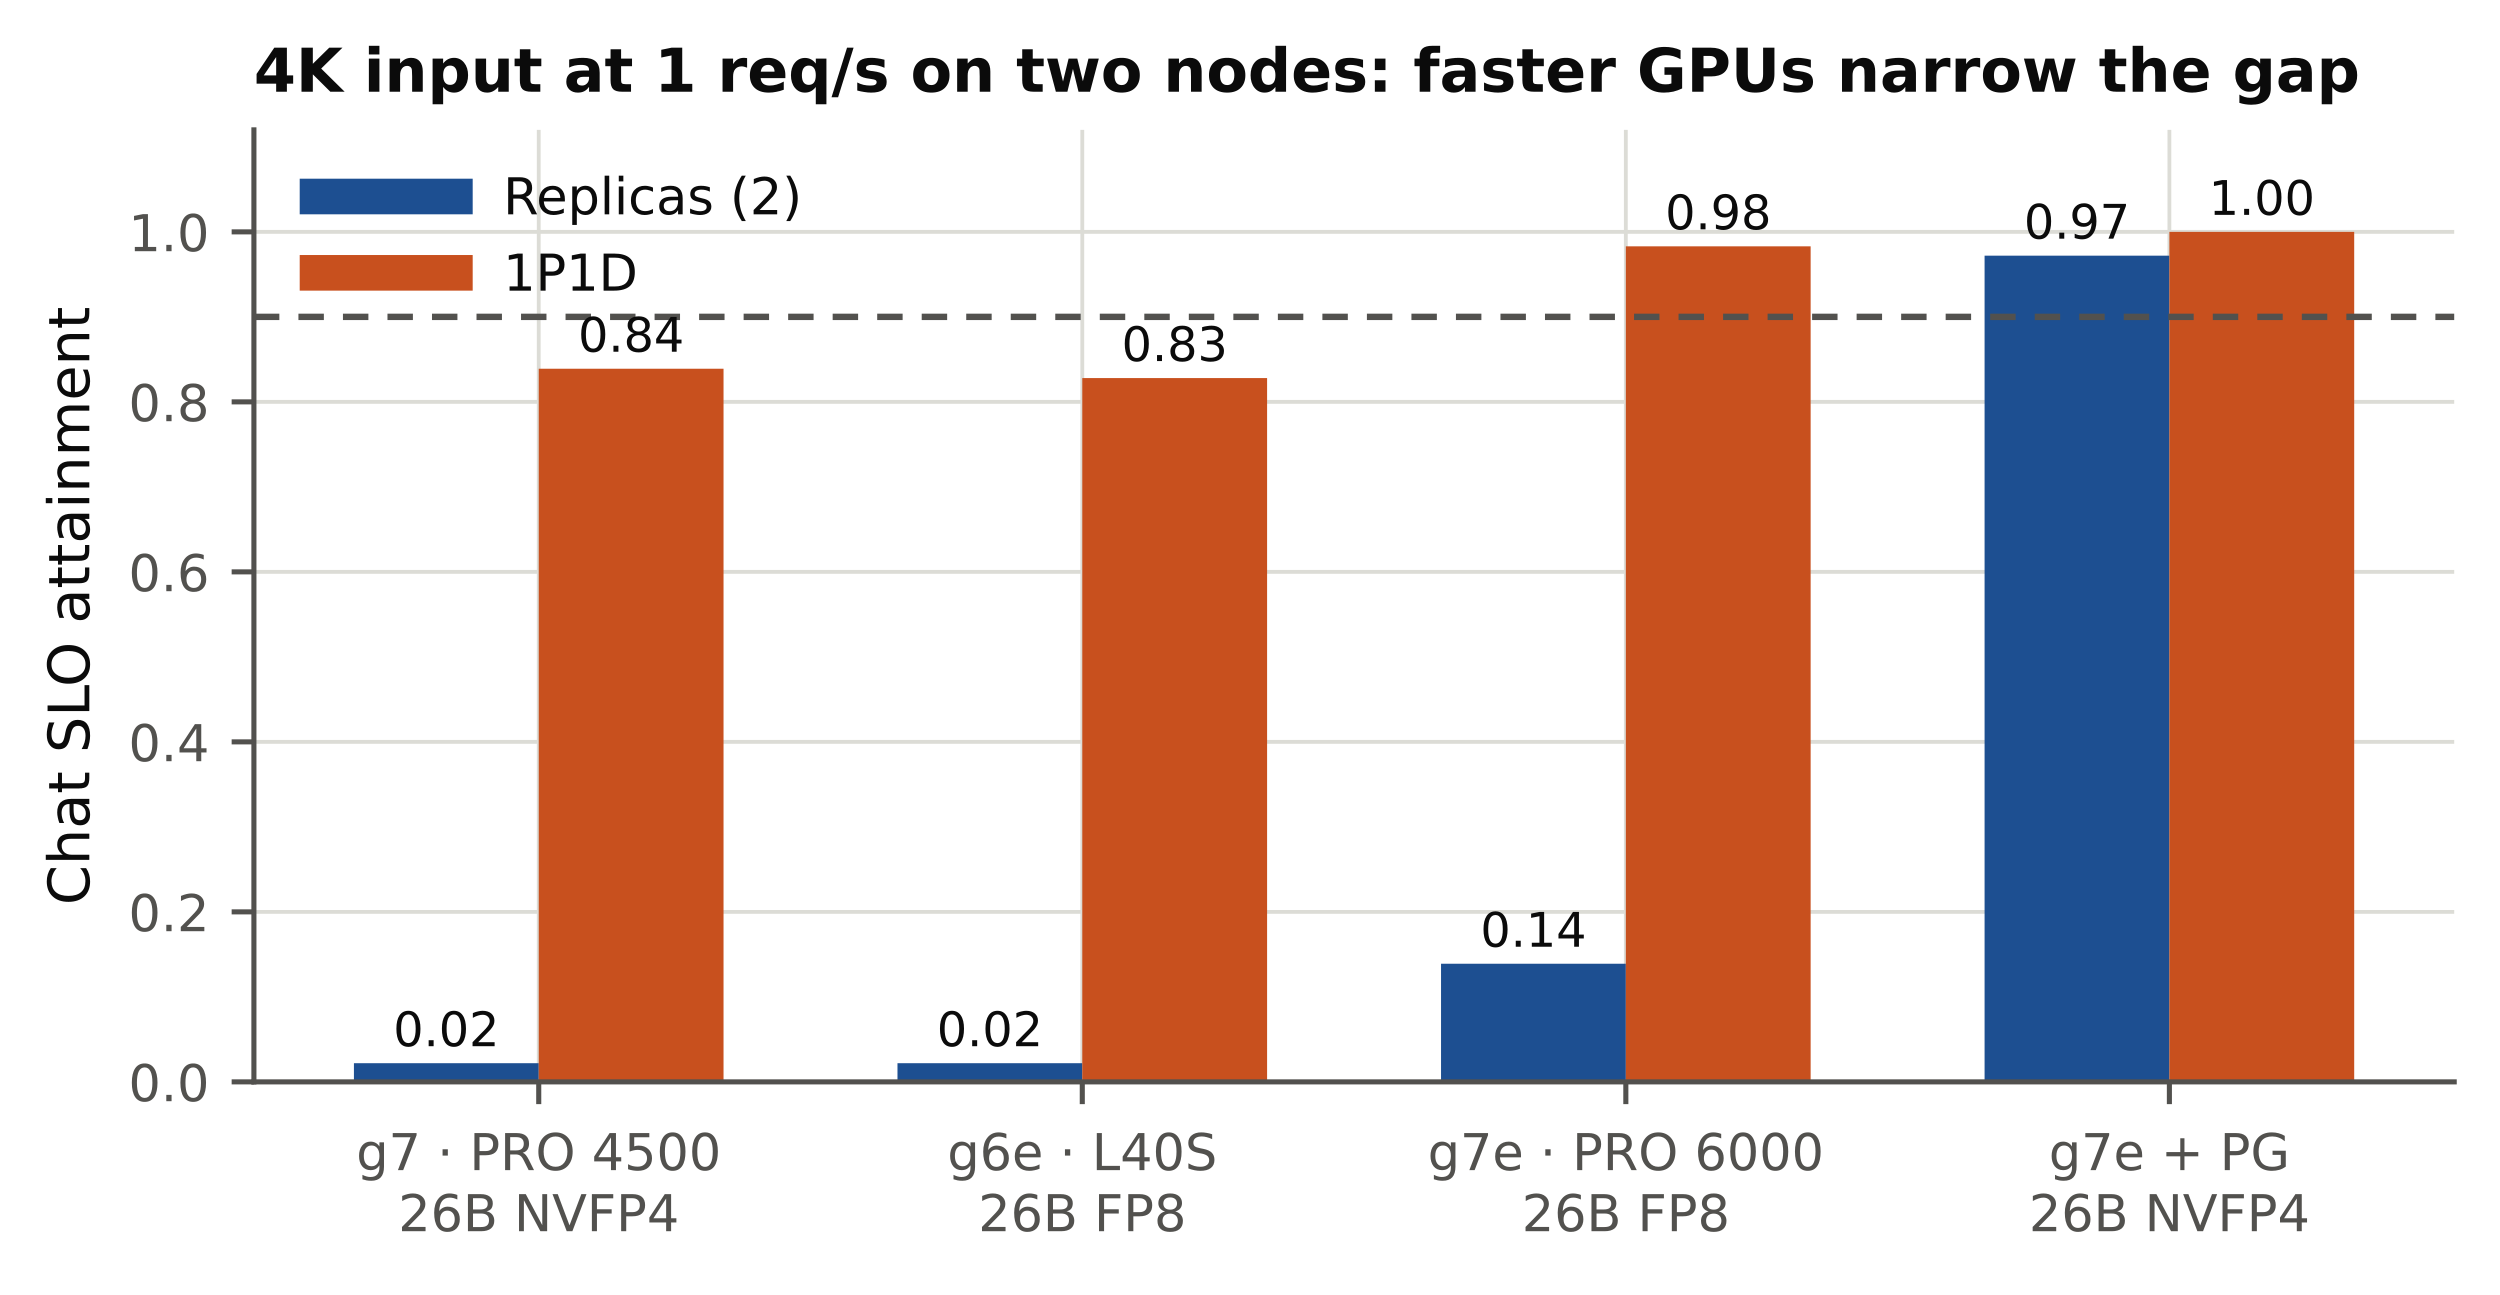
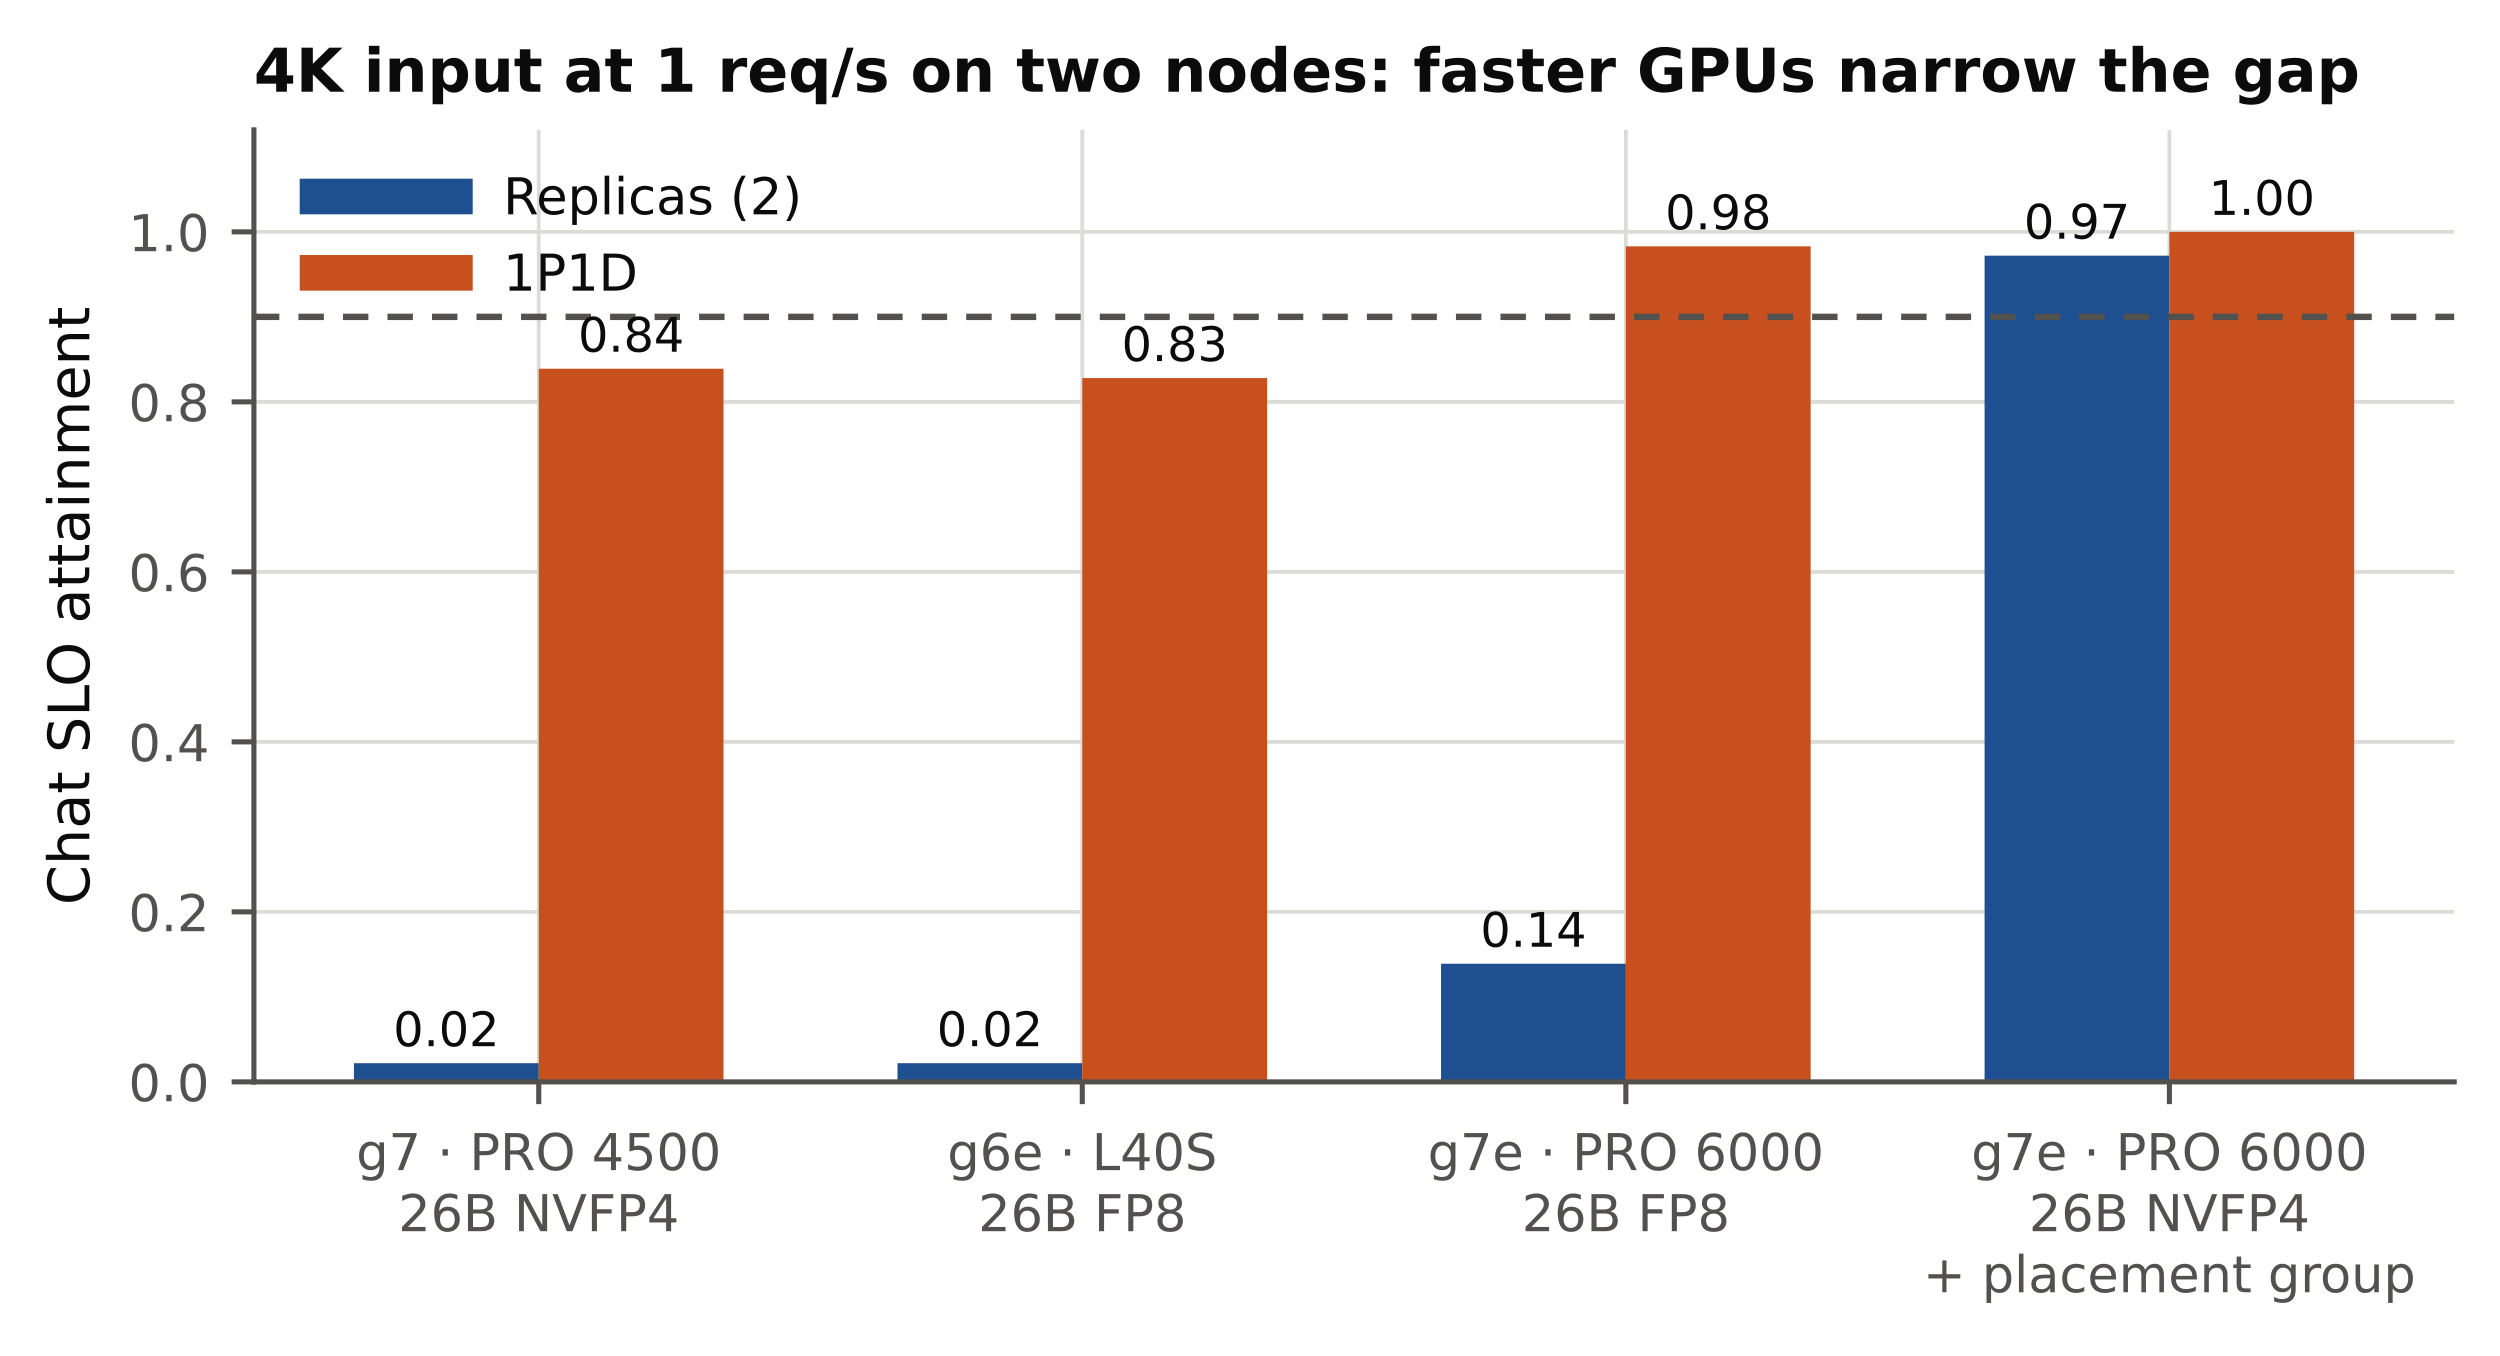
- <svg xmlns="http://www.w3.org/2000/svg" xmlns:xlink="http://www.w3.org/1999/xlink" width="393.083pt" height="203.51pt" viewBox="0 0 393.083 203.51" version="1.1">
+ <svg xmlns="http://www.w3.org/2000/svg" xmlns:xlink="http://www.w3.org/1999/xlink" width="393.083pt" height="213.112pt" viewBox="0 0 393.083 213.112" version="1.1">
  <defs>
    <style type="text/css">*{stroke-linejoin: round; stroke-linecap: butt}</style>
  </defs>
  <g id="figure_1">
    <g id="patch_1">
-       <path d="M 0 203.51  L 393.083 203.51  L 393.083 0  L 0 0  L 0 203.51  z " style="fill: none" />
+       <path d="M 0 213.112  L 393.083 213.112  L 393.083 0  L 0 0  L 0 213.112  z " style="fill: none" />
    </g>
    <g id="axes_1">
      <g id="patch_2">
        <path d="M 39.923 170.107  L 385.883 170.107  L 385.883 20.419  L 39.923 20.419  L 39.923 170.107  z " style="fill: none" />
      </g>
      <g id="matplotlib.axis_1">
        <g id="xtick_1">
          <g id="line2d_1">
-             <path d="M 84.707 170.107  L 84.707 20.419  " clip-path="url(#p4241b98e31)" style="fill: none; stroke: #dcdcd6; stroke-width: 0.6; stroke-linecap: square" />
+             <path d="M 84.707 170.107  L 84.707 20.419  " clip-path="url(#p04e776ddba)" style="fill: none; stroke: #dcdcd6; stroke-width: 0.6; stroke-linecap: square" />
          </g>
          <g id="line2d_2">
            <defs>
-               <path id="me291864835" d="M 0 0  L 0 3.5  " style="stroke: #52514e; stroke-width: 0.8" />
+               <path id="m78371398df" d="M 0 0  L 0 3.5  " style="stroke: #52514e; stroke-width: 0.8" />
            </defs>
            <g>
-               <use xlink:href="#me291864835" x="84.707" y="170.107" style="fill: #52514e; stroke: #52514e; stroke-width: 0.8" />
+               <use xlink:href="#m78371398df" x="84.707" y="170.107" style="fill: #52514e; stroke: #52514e; stroke-width: 0.8" />
            </g>
          </g>
          <g id="text_1">
            <text style="font-size: 8px; font-family: 'DejaVu Sans', 'Bitstream Vera Sans', 'Computer Modern Sans Serif', 'Lucida Grande', 'Verdana', 'Geneva', 'Lucid', 'Arial', 'Helvetica', 'Avant Garde', sans-serif; fill: #52514e" transform="translate(56.01719 183.9854)">g7 · PRO 4500</text>
            <text style="font-size: 8px; font-family: 'DejaVu Sans', 'Bitstream Vera Sans', 'Computer Modern Sans Serif', 'Lucida Grande', 'Verdana', 'Geneva', 'Lucid', 'Arial', 'Helvetica', 'Avant Garde', sans-serif; fill: #52514e" transform="translate(62.61469 193.587)">26B NVFP4</text>
          </g>
        </g>
        <g id="xtick_2">
          <g id="line2d_3">
-             <path d="M 170.171 170.107  L 170.171 20.419  " clip-path="url(#p4241b98e31)" style="fill: none; stroke: #dcdcd6; stroke-width: 0.6; stroke-linecap: square" />
+             <path d="M 170.171 170.107  L 170.171 20.419  " clip-path="url(#p04e776ddba)" style="fill: none; stroke: #dcdcd6; stroke-width: 0.6; stroke-linecap: square" />
          </g>
          <g id="line2d_4">
            <g>
-               <use xlink:href="#me291864835" x="170.171" y="170.107" style="fill: #52514e; stroke: #52514e; stroke-width: 0.8" />
+               <use xlink:href="#m78371398df" x="170.171" y="170.107" style="fill: #52514e; stroke: #52514e; stroke-width: 0.8" />
            </g>
          </g>
          <g id="text_2">
            <text style="font-size: 8px; font-family: 'DejaVu Sans', 'Bitstream Vera Sans', 'Computer Modern Sans Serif', 'Lucida Grande', 'Verdana', 'Geneva', 'Lucid', 'Arial', 'Helvetica', 'Avant Garde', sans-serif; fill: #52514e" transform="translate(148.9535 183.9854)">g6e · L40S</text>
            <text style="font-size: 8px; font-family: 'DejaVu Sans', 'Bitstream Vera Sans', 'Computer Modern Sans Serif', 'Lucida Grande', 'Verdana', 'Geneva', 'Lucid', 'Arial', 'Helvetica', 'Avant Garde', sans-serif; fill: #52514e" transform="translate(153.8079 193.587)">26B FP8</text>
          </g>
        </g>
        <g id="xtick_3">
          <g id="line2d_5">
-             <path d="M 255.635 170.107  L 255.635 20.419  " clip-path="url(#p4241b98e31)" style="fill: none; stroke: #dcdcd6; stroke-width: 0.6; stroke-linecap: square" />
+             <path d="M 255.635 170.107  L 255.635 20.419  " clip-path="url(#p04e776ddba)" style="fill: none; stroke: #dcdcd6; stroke-width: 0.6; stroke-linecap: square" />
          </g>
          <g id="line2d_6">
            <g>
-               <use xlink:href="#me291864835" x="255.635" y="170.107" style="fill: #52514e; stroke: #52514e; stroke-width: 0.8" />
+               <use xlink:href="#m78371398df" x="255.635" y="170.107" style="fill: #52514e; stroke: #52514e; stroke-width: 0.8" />
            </g>
          </g>
          <g id="text_3">
            <text style="font-size: 8px; font-family: 'DejaVu Sans', 'Bitstream Vera Sans', 'Computer Modern Sans Serif', 'Lucida Grande', 'Verdana', 'Geneva', 'Lucid', 'Arial', 'Helvetica', 'Avant Garde', sans-serif; fill: #52514e" transform="translate(224.4848 183.9854)">g7e · PRO 6000</text>
            <text style="font-size: 8px; font-family: 'DejaVu Sans', 'Bitstream Vera Sans', 'Computer Modern Sans Serif', 'Lucida Grande', 'Verdana', 'Geneva', 'Lucid', 'Arial', 'Helvetica', 'Avant Garde', sans-serif; fill: #52514e" transform="translate(239.2723 193.587)">26B FP8</text>
          </g>
        </g>
        <g id="xtick_4">
          <g id="line2d_7">
-             <path d="M 341.1 170.107  L 341.1 20.419  " clip-path="url(#p4241b98e31)" style="fill: none; stroke: #dcdcd6; stroke-width: 0.6; stroke-linecap: square" />
+             <path d="M 341.1 170.107  L 341.1 20.419  " clip-path="url(#p04e776ddba)" style="fill: none; stroke: #dcdcd6; stroke-width: 0.6; stroke-linecap: square" />
          </g>
          <g id="line2d_8">
            <g>
-               <use xlink:href="#me291864835" x="341.1" y="170.107" style="fill: #52514e; stroke: #52514e; stroke-width: 0.8" />
+               <use xlink:href="#m78371398df" x="341.1" y="170.107" style="fill: #52514e; stroke: #52514e; stroke-width: 0.8" />
            </g>
          </g>
          <g id="text_4">
-             <text style="font-size: 8px; font-family: 'DejaVu Sans', 'Bitstream Vera Sans', 'Computer Modern Sans Serif', 'Lucida Grande', 'Verdana', 'Geneva', 'Lucid', 'Arial', 'Helvetica', 'Avant Garde', sans-serif; fill: #52514e" transform="translate(322.1486 183.9854)">g7e + PG</text>
+             <text style="font-size: 8px; font-family: 'DejaVu Sans', 'Bitstream Vera Sans', 'Computer Modern Sans Serif', 'Lucida Grande', 'Verdana', 'Geneva', 'Lucid', 'Arial', 'Helvetica', 'Avant Garde', sans-serif; fill: #52514e" transform="translate(309.9492 183.9854)">g7e · PRO 6000</text>
            <text style="font-size: 8px; font-family: 'DejaVu Sans', 'Bitstream Vera Sans', 'Computer Modern Sans Serif', 'Lucida Grande', 'Verdana', 'Geneva', 'Lucid', 'Arial', 'Helvetica', 'Avant Garde', sans-serif; fill: #52514e" transform="translate(319.008 193.587)">26B NVFP4</text>
+             <text style="font-size: 8px; font-family: 'DejaVu Sans', 'Bitstream Vera Sans', 'Computer Modern Sans Serif', 'Lucida Grande', 'Verdana', 'Geneva', 'Lucid', 'Arial', 'Helvetica', 'Avant Garde', sans-serif; fill: #52514e" transform="translate(302.3648 203.1892)">+ placement group</text>
          </g>
        </g>
      </g>
      <g id="matplotlib.axis_2">
        <g id="ytick_1">
          <g id="line2d_9">
-             <path d="M 39.923 170.107  L 385.883 170.107  " clip-path="url(#p4241b98e31)" style="fill: none; stroke: #dcdcd6; stroke-width: 0.6; stroke-linecap: square" />
+             <path d="M 39.923 170.107  L 385.883 170.107  " clip-path="url(#p04e776ddba)" style="fill: none; stroke: #dcdcd6; stroke-width: 0.6; stroke-linecap: square" />
          </g>
          <g id="line2d_10">
            <defs>
-               <path id="mccc6bbbf9b" d="M 0 0  L -3.5 0  " style="stroke: #52514e; stroke-width: 0.8" />
+               <path id="m5533a42ad9" d="M 0 0  L -3.5 0  " style="stroke: #52514e; stroke-width: 0.8" />
            </defs>
            <g>
-               <use xlink:href="#mccc6bbbf9b" x="39.923" y="170.107" style="fill: #52514e; stroke: #52514e; stroke-width: 0.8" />
+               <use xlink:href="#m5533a42ad9" x="39.923" y="170.107" style="fill: #52514e; stroke: #52514e; stroke-width: 0.8" />
            </g>
          </g>
          <g id="text_5">
            <text style="font-size: 8px; font-family: 'DejaVu Sans', 'Bitstream Vera Sans', 'Computer Modern Sans Serif', 'Lucida Grande', 'Verdana', 'Geneva', 'Lucid', 'Arial', 'Helvetica', 'Avant Garde', sans-serif; text-anchor: end; fill: #52514e" x="32.923" y="173.146" transform="rotate(-0 32.9232 173.1456)">0.0</text>
          </g>
        </g>
        <g id="ytick_2">
          <g id="line2d_11">
-             <path d="M 39.923 143.377  L 385.883 143.377  " clip-path="url(#p4241b98e31)" style="fill: none; stroke: #dcdcd6; stroke-width: 0.6; stroke-linecap: square" />
+             <path d="M 39.923 143.377  L 385.883 143.377  " clip-path="url(#p04e776ddba)" style="fill: none; stroke: #dcdcd6; stroke-width: 0.6; stroke-linecap: square" />
          </g>
          <g id="line2d_12">
            <g>
-               <use xlink:href="#mccc6bbbf9b" x="39.923" y="143.377" style="fill: #52514e; stroke: #52514e; stroke-width: 0.8" />
+               <use xlink:href="#m5533a42ad9" x="39.923" y="143.377" style="fill: #52514e; stroke: #52514e; stroke-width: 0.8" />
            </g>
          </g>
          <g id="text_6">
            <text style="font-size: 8px; font-family: 'DejaVu Sans', 'Bitstream Vera Sans', 'Computer Modern Sans Serif', 'Lucida Grande', 'Verdana', 'Geneva', 'Lucid', 'Arial', 'Helvetica', 'Avant Garde', sans-serif; text-anchor: end; fill: #52514e" x="32.923" y="146.416" transform="rotate(-0 32.9232 146.4156)">0.2</text>
          </g>
        </g>
        <g id="ytick_3">
          <g id="line2d_13">
-             <path d="M 39.923 116.647  L 385.883 116.647  " clip-path="url(#p4241b98e31)" style="fill: none; stroke: #dcdcd6; stroke-width: 0.6; stroke-linecap: square" />
+             <path d="M 39.923 116.647  L 385.883 116.647  " clip-path="url(#p04e776ddba)" style="fill: none; stroke: #dcdcd6; stroke-width: 0.6; stroke-linecap: square" />
          </g>
          <g id="line2d_14">
            <g>
-               <use xlink:href="#mccc6bbbf9b" x="39.923" y="116.647" style="fill: #52514e; stroke: #52514e; stroke-width: 0.8" />
+               <use xlink:href="#m5533a42ad9" x="39.923" y="116.647" style="fill: #52514e; stroke: #52514e; stroke-width: 0.8" />
            </g>
          </g>
          <g id="text_7">
            <text style="font-size: 8px; font-family: 'DejaVu Sans', 'Bitstream Vera Sans', 'Computer Modern Sans Serif', 'Lucida Grande', 'Verdana', 'Geneva', 'Lucid', 'Arial', 'Helvetica', 'Avant Garde', sans-serif; text-anchor: end; fill: #52514e" x="32.923" y="119.686" transform="rotate(-0 32.9232 119.6856)">0.4</text>
          </g>
        </g>
        <g id="ytick_4">
          <g id="line2d_15">
-             <path d="M 39.923 89.917  L 385.883 89.917  " clip-path="url(#p4241b98e31)" style="fill: none; stroke: #dcdcd6; stroke-width: 0.6; stroke-linecap: square" />
+             <path d="M 39.923 89.917  L 385.883 89.917  " clip-path="url(#p04e776ddba)" style="fill: none; stroke: #dcdcd6; stroke-width: 0.6; stroke-linecap: square" />
          </g>
          <g id="line2d_16">
            <g>
-               <use xlink:href="#mccc6bbbf9b" x="39.923" y="89.917" style="fill: #52514e; stroke: #52514e; stroke-width: 0.8" />
+               <use xlink:href="#m5533a42ad9" x="39.923" y="89.917" style="fill: #52514e; stroke: #52514e; stroke-width: 0.8" />
            </g>
          </g>
          <g id="text_8">
            <text style="font-size: 8px; font-family: 'DejaVu Sans', 'Bitstream Vera Sans', 'Computer Modern Sans Serif', 'Lucida Grande', 'Verdana', 'Geneva', 'Lucid', 'Arial', 'Helvetica', 'Avant Garde', sans-serif; text-anchor: end; fill: #52514e" x="32.923" y="92.956" transform="rotate(-0 32.9232 92.95558)">0.6</text>
          </g>
        </g>
        <g id="ytick_5">
          <g id="line2d_17">
-             <path d="M 39.923 63.187  L 385.883 63.187  " clip-path="url(#p4241b98e31)" style="fill: none; stroke: #dcdcd6; stroke-width: 0.6; stroke-linecap: square" />
+             <path d="M 39.923 63.187  L 385.883 63.187  " clip-path="url(#p04e776ddba)" style="fill: none; stroke: #dcdcd6; stroke-width: 0.6; stroke-linecap: square" />
          </g>
          <g id="line2d_18">
            <g>
-               <use xlink:href="#mccc6bbbf9b" x="39.923" y="63.187" style="fill: #52514e; stroke: #52514e; stroke-width: 0.8" />
+               <use xlink:href="#m5533a42ad9" x="39.923" y="63.187" style="fill: #52514e; stroke: #52514e; stroke-width: 0.8" />
            </g>
          </g>
          <g id="text_9">
            <text style="font-size: 8px; font-family: 'DejaVu Sans', 'Bitstream Vera Sans', 'Computer Modern Sans Serif', 'Lucida Grande', 'Verdana', 'Geneva', 'Lucid', 'Arial', 'Helvetica', 'Avant Garde', sans-serif; text-anchor: end; fill: #52514e" x="32.923" y="66.226" transform="rotate(-0 32.9232 66.22558)">0.8</text>
          </g>
        </g>
        <g id="ytick_6">
          <g id="line2d_19">
-             <path d="M 39.923 36.457  L 385.883 36.457  " clip-path="url(#p4241b98e31)" style="fill: none; stroke: #dcdcd6; stroke-width: 0.6; stroke-linecap: square" />
+             <path d="M 39.923 36.457  L 385.883 36.457  " clip-path="url(#p04e776ddba)" style="fill: none; stroke: #dcdcd6; stroke-width: 0.6; stroke-linecap: square" />
          </g>
          <g id="line2d_20">
            <g>
-               <use xlink:href="#mccc6bbbf9b" x="39.923" y="36.457" style="fill: #52514e; stroke: #52514e; stroke-width: 0.8" />
+               <use xlink:href="#m5533a42ad9" x="39.923" y="36.457" style="fill: #52514e; stroke: #52514e; stroke-width: 0.8" />
            </g>
          </g>
          <g id="text_10">
            <text style="font-size: 8px; font-family: 'DejaVu Sans', 'Bitstream Vera Sans', 'Computer Modern Sans Serif', 'Lucida Grande', 'Verdana', 'Geneva', 'Lucid', 'Arial', 'Helvetica', 'Avant Garde', sans-serif; text-anchor: end; fill: #52514e" x="32.923" y="39.496" transform="rotate(-0 32.9232 39.49558)">1.0</text>
          </g>
        </g>
        <g id="text_11">
          <text style="font-size: 9px; font-family: 'DejaVu Sans', 'Bitstream Vera Sans', 'Computer Modern Sans Serif', 'Lucida Grande', 'Verdana', 'Geneva', 'Lucid', 'Arial', 'Helvetica', 'Avant Garde', sans-serif; text-anchor: middle; fill: #0b0b0b" x="14.039" y="95.263" transform="rotate(-90 14.03859 95.26252)">Chat SLO attainment</text>
        </g>
      </g>
      <g id="patch_3">
-         <path d="M 55.649 170.107  L 84.707 170.107  L 84.707 167.166  L 55.649 167.166  z " clip-path="url(#p4241b98e31)" style="fill: #1d4f91" />
+         <path d="M 55.649 170.107  L 84.707 170.107  L 84.707 167.166  L 55.649 167.166  z " clip-path="url(#p04e776ddba)" style="fill: #1d4f91" />
      </g>
      <g id="patch_4">
-         <path d="M 84.707 170.107  L 113.764 170.107  L 113.764 57.974  L 84.707 57.974  z " clip-path="url(#p4241b98e31)" style="fill: #c8501e" />
+         <path d="M 84.707 170.107  L 113.764 170.107  L 113.764 57.974  L 84.707 57.974  z " clip-path="url(#p04e776ddba)" style="fill: #c8501e" />
      </g>
      <g id="patch_5">
-         <path d="M 141.113 170.107  L 170.171 170.107  L 170.171 167.166  L 141.113 167.166  z " clip-path="url(#p4241b98e31)" style="fill: #1d4f91" />
+         <path d="M 141.113 170.107  L 170.171 170.107  L 170.171 167.166  L 141.113 167.166  z " clip-path="url(#p04e776ddba)" style="fill: #1d4f91" />
      </g>
      <g id="patch_6">
-         <path d="M 170.171 170.107  L 199.229 170.107  L 199.229 59.444  L 170.171 59.444  z " clip-path="url(#p4241b98e31)" style="fill: #c8501e" />
+         <path d="M 170.171 170.107  L 199.229 170.107  L 199.229 59.444  L 170.171 59.444  z " clip-path="url(#p04e776ddba)" style="fill: #c8501e" />
      </g>
      <g id="patch_7">
-         <path d="M 226.578 170.107  L 255.635 170.107  L 255.635 151.529  L 226.578 151.529  z " clip-path="url(#p4241b98e31)" style="fill: #1d4f91" />
+         <path d="M 226.578 170.107  L 255.635 170.107  L 255.635 151.529  L 226.578 151.529  z " clip-path="url(#p04e776ddba)" style="fill: #1d4f91" />
      </g>
      <g id="patch_8">
-         <path d="M 255.635 170.107  L 284.693 170.107  L 284.693 38.729  L 255.635 38.729  z " clip-path="url(#p4241b98e31)" style="fill: #c8501e" />
+         <path d="M 255.635 170.107  L 284.693 170.107  L 284.693 38.729  L 255.635 38.729  z " clip-path="url(#p04e776ddba)" style="fill: #c8501e" />
      </g>
      <g id="patch_9">
-         <path d="M 312.042 170.107  L 341.1 170.107  L 341.1 40.199  L 312.042 40.199  z " clip-path="url(#p4241b98e31)" style="fill: #1d4f91" />
+         <path d="M 312.042 170.107  L 341.1 170.107  L 341.1 40.199  L 312.042 40.199  z " clip-path="url(#p04e776ddba)" style="fill: #1d4f91" />
      </g>
      <g id="patch_10">
-         <path d="M 341.1 170.107  L 370.158 170.107  L 370.158 36.457  L 341.1 36.457  z " clip-path="url(#p4241b98e31)" style="fill: #c8501e" />
+         <path d="M 341.1 170.107  L 370.158 170.107  L 370.158 36.457  L 341.1 36.457  z " clip-path="url(#p04e776ddba)" style="fill: #c8501e" />
      </g>
      <g id="line2d_21">
-         <path d="M 39.923 49.822  L 385.883 49.822  " clip-path="url(#p4241b98e31)" style="fill: none; stroke-dasharray: 4,3; stroke-dashoffset: 0; stroke: #52514e" />
+         <path d="M 39.923 49.822  L 385.883 49.822  " clip-path="url(#p04e776ddba)" style="fill: none; stroke-dasharray: 4,3; stroke-dashoffset: 0; stroke: #52514e" />
      </g>
      <g id="patch_11">
        <path d="M 39.923 170.107  L 39.923 20.419  " style="fill: none; stroke: #52514e; stroke-width: 0.8; stroke-linejoin: miter; stroke-linecap: square" />
      </g>
      <g id="patch_12">
        <path d="M 39.923 170.107  L 385.883 170.107  " style="fill: none; stroke: #52514e; stroke-width: 0.8; stroke-linejoin: miter; stroke-linecap: square" />
      </g>
      <g id="text_12">
        <text style="font-size: 7.5px; font-family: 'DejaVu Sans', 'Bitstream Vera Sans', 'Computer Modern Sans Serif', 'Lucida Grande', 'Verdana', 'Geneva', 'Lucid', 'Arial', 'Helvetica', 'Avant Garde', sans-serif; text-anchor: middle; fill: #0b0b0b" x="70.178" y="164.493" transform="rotate(-0 70.17761 164.4932)">0.02</text>
      </g>
      <g id="text_13">
        <text style="font-size: 7.5px; font-family: 'DejaVu Sans', 'Bitstream Vera Sans', 'Computer Modern Sans Serif', 'Lucida Grande', 'Verdana', 'Geneva', 'Lucid', 'Arial', 'Helvetica', 'Avant Garde', sans-serif; text-anchor: middle; fill: #0b0b0b" x="99.236" y="55.301" transform="rotate(-0 99.23552 55.30117)">0.84</text>
      </g>
      <g id="text_14">
        <text style="font-size: 7.5px; font-family: 'DejaVu Sans', 'Bitstream Vera Sans', 'Computer Modern Sans Serif', 'Lucida Grande', 'Verdana', 'Geneva', 'Lucid', 'Arial', 'Helvetica', 'Avant Garde', sans-serif; text-anchor: middle; fill: #0b0b0b" x="155.642" y="164.493" transform="rotate(-0 155.642 164.4932)">0.02</text>
      </g>
      <g id="text_15">
        <text style="font-size: 7.5px; font-family: 'DejaVu Sans', 'Bitstream Vera Sans', 'Computer Modern Sans Serif', 'Lucida Grande', 'Verdana', 'Geneva', 'Lucid', 'Arial', 'Helvetica', 'Avant Garde', sans-serif; text-anchor: middle; fill: #0b0b0b" x="184.7" y="56.771" transform="rotate(-0 184.6999 56.77132)">0.83</text>
      </g>
      <g id="text_16">
        <text style="font-size: 7.5px; font-family: 'DejaVu Sans', 'Bitstream Vera Sans', 'Computer Modern Sans Serif', 'Lucida Grande', 'Verdana', 'Geneva', 'Lucid', 'Arial', 'Helvetica', 'Avant Garde', sans-serif; text-anchor: middle; fill: #0b0b0b" x="241.106" y="148.856" transform="rotate(-0 241.1065 148.8562)">0.14</text>
      </g>
      <g id="text_17">
        <text style="font-size: 7.5px; font-family: 'DejaVu Sans', 'Bitstream Vera Sans', 'Computer Modern Sans Serif', 'Lucida Grande', 'Verdana', 'Geneva', 'Lucid', 'Arial', 'Helvetica', 'Avant Garde', sans-serif; text-anchor: middle; fill: #0b0b0b" x="270.164" y="36.056" transform="rotate(-0 270.1644 36.05557)">0.98</text>
      </g>
      <g id="text_18">
        <text style="font-size: 7.5px; font-family: 'DejaVu Sans', 'Bitstream Vera Sans', 'Computer Modern Sans Serif', 'Lucida Grande', 'Verdana', 'Geneva', 'Lucid', 'Arial', 'Helvetica', 'Avant Garde', sans-serif; text-anchor: middle; fill: #0b0b0b" x="326.571" y="37.526" transform="rotate(-0 326.5709 37.52572)">0.97</text>
      </g>
      <g id="text_19">
        <text style="font-size: 7.5px; font-family: 'DejaVu Sans', 'Bitstream Vera Sans', 'Computer Modern Sans Serif', 'Lucida Grande', 'Verdana', 'Geneva', 'Lucid', 'Arial', 'Helvetica', 'Avant Garde', sans-serif; text-anchor: middle; fill: #0b0b0b" x="355.629" y="33.784" transform="rotate(-0 355.6288 33.78352)">1.00</text>
      </g>
      <g id="text_20">
        <text style="font-weight: 700; font-size: 9.5px; font-family: 'DejaVu Sans', 'Bitstream Vera Sans', 'Computer Modern Sans Serif', 'Lucida Grande', 'Verdana', 'Geneva', 'Lucid', 'Arial', 'Helvetica', 'Avant Garde', sans-serif; text-anchor: start; fill: #0b0b0b" x="39.923" y="14.419" transform="rotate(-0 39.9232 14.41852)">4K input at 1 req/s on two nodes: faster GPUs narrow the gap</text>
      </g>
      <g id="legend_1">
        <g id="patch_13">
          <path d="M 47.123 33.697  L 74.323 33.697  L 74.323 28.097  L 47.123 28.097  z " style="fill: #1d4f91" />
        </g>
        <g id="text_21">
          <text style="font-size: 8px; font-family: 'DejaVu Sans', 'Bitstream Vera Sans', 'Computer Modern Sans Serif', 'Lucida Grande', 'Verdana', 'Geneva', 'Lucid', 'Arial', 'Helvetica', 'Avant Garde', sans-serif; text-anchor: start; fill: #0b0b0b" x="79.123" y="33.697" transform="rotate(-0 79.1232 33.69727)">Replicas (2)</text>
        </g>
        <g id="patch_14">
          <path d="M 47.123 45.698  L 74.323 45.698  L 74.323 40.098  L 47.123 40.098  z " style="fill: #c8501e" />
        </g>
        <g id="text_22">
          <text style="font-size: 8px; font-family: 'DejaVu Sans', 'Bitstream Vera Sans', 'Computer Modern Sans Serif', 'Lucida Grande', 'Verdana', 'Geneva', 'Lucid', 'Arial', 'Helvetica', 'Avant Garde', sans-serif; text-anchor: start; fill: #0b0b0b" x="79.123" y="45.698" transform="rotate(-0 79.1232 45.69789)">1P1D</text>
        </g>
      </g>
    </g>
  </g>
  <defs>
-     <clipPath id="p4241b98e31">
+     <clipPath id="p04e776ddba">
      <rect x="39.923" y="20.419" width="345.96" height="149.688" />
    </clipPath>
  </defs>
</svg>
